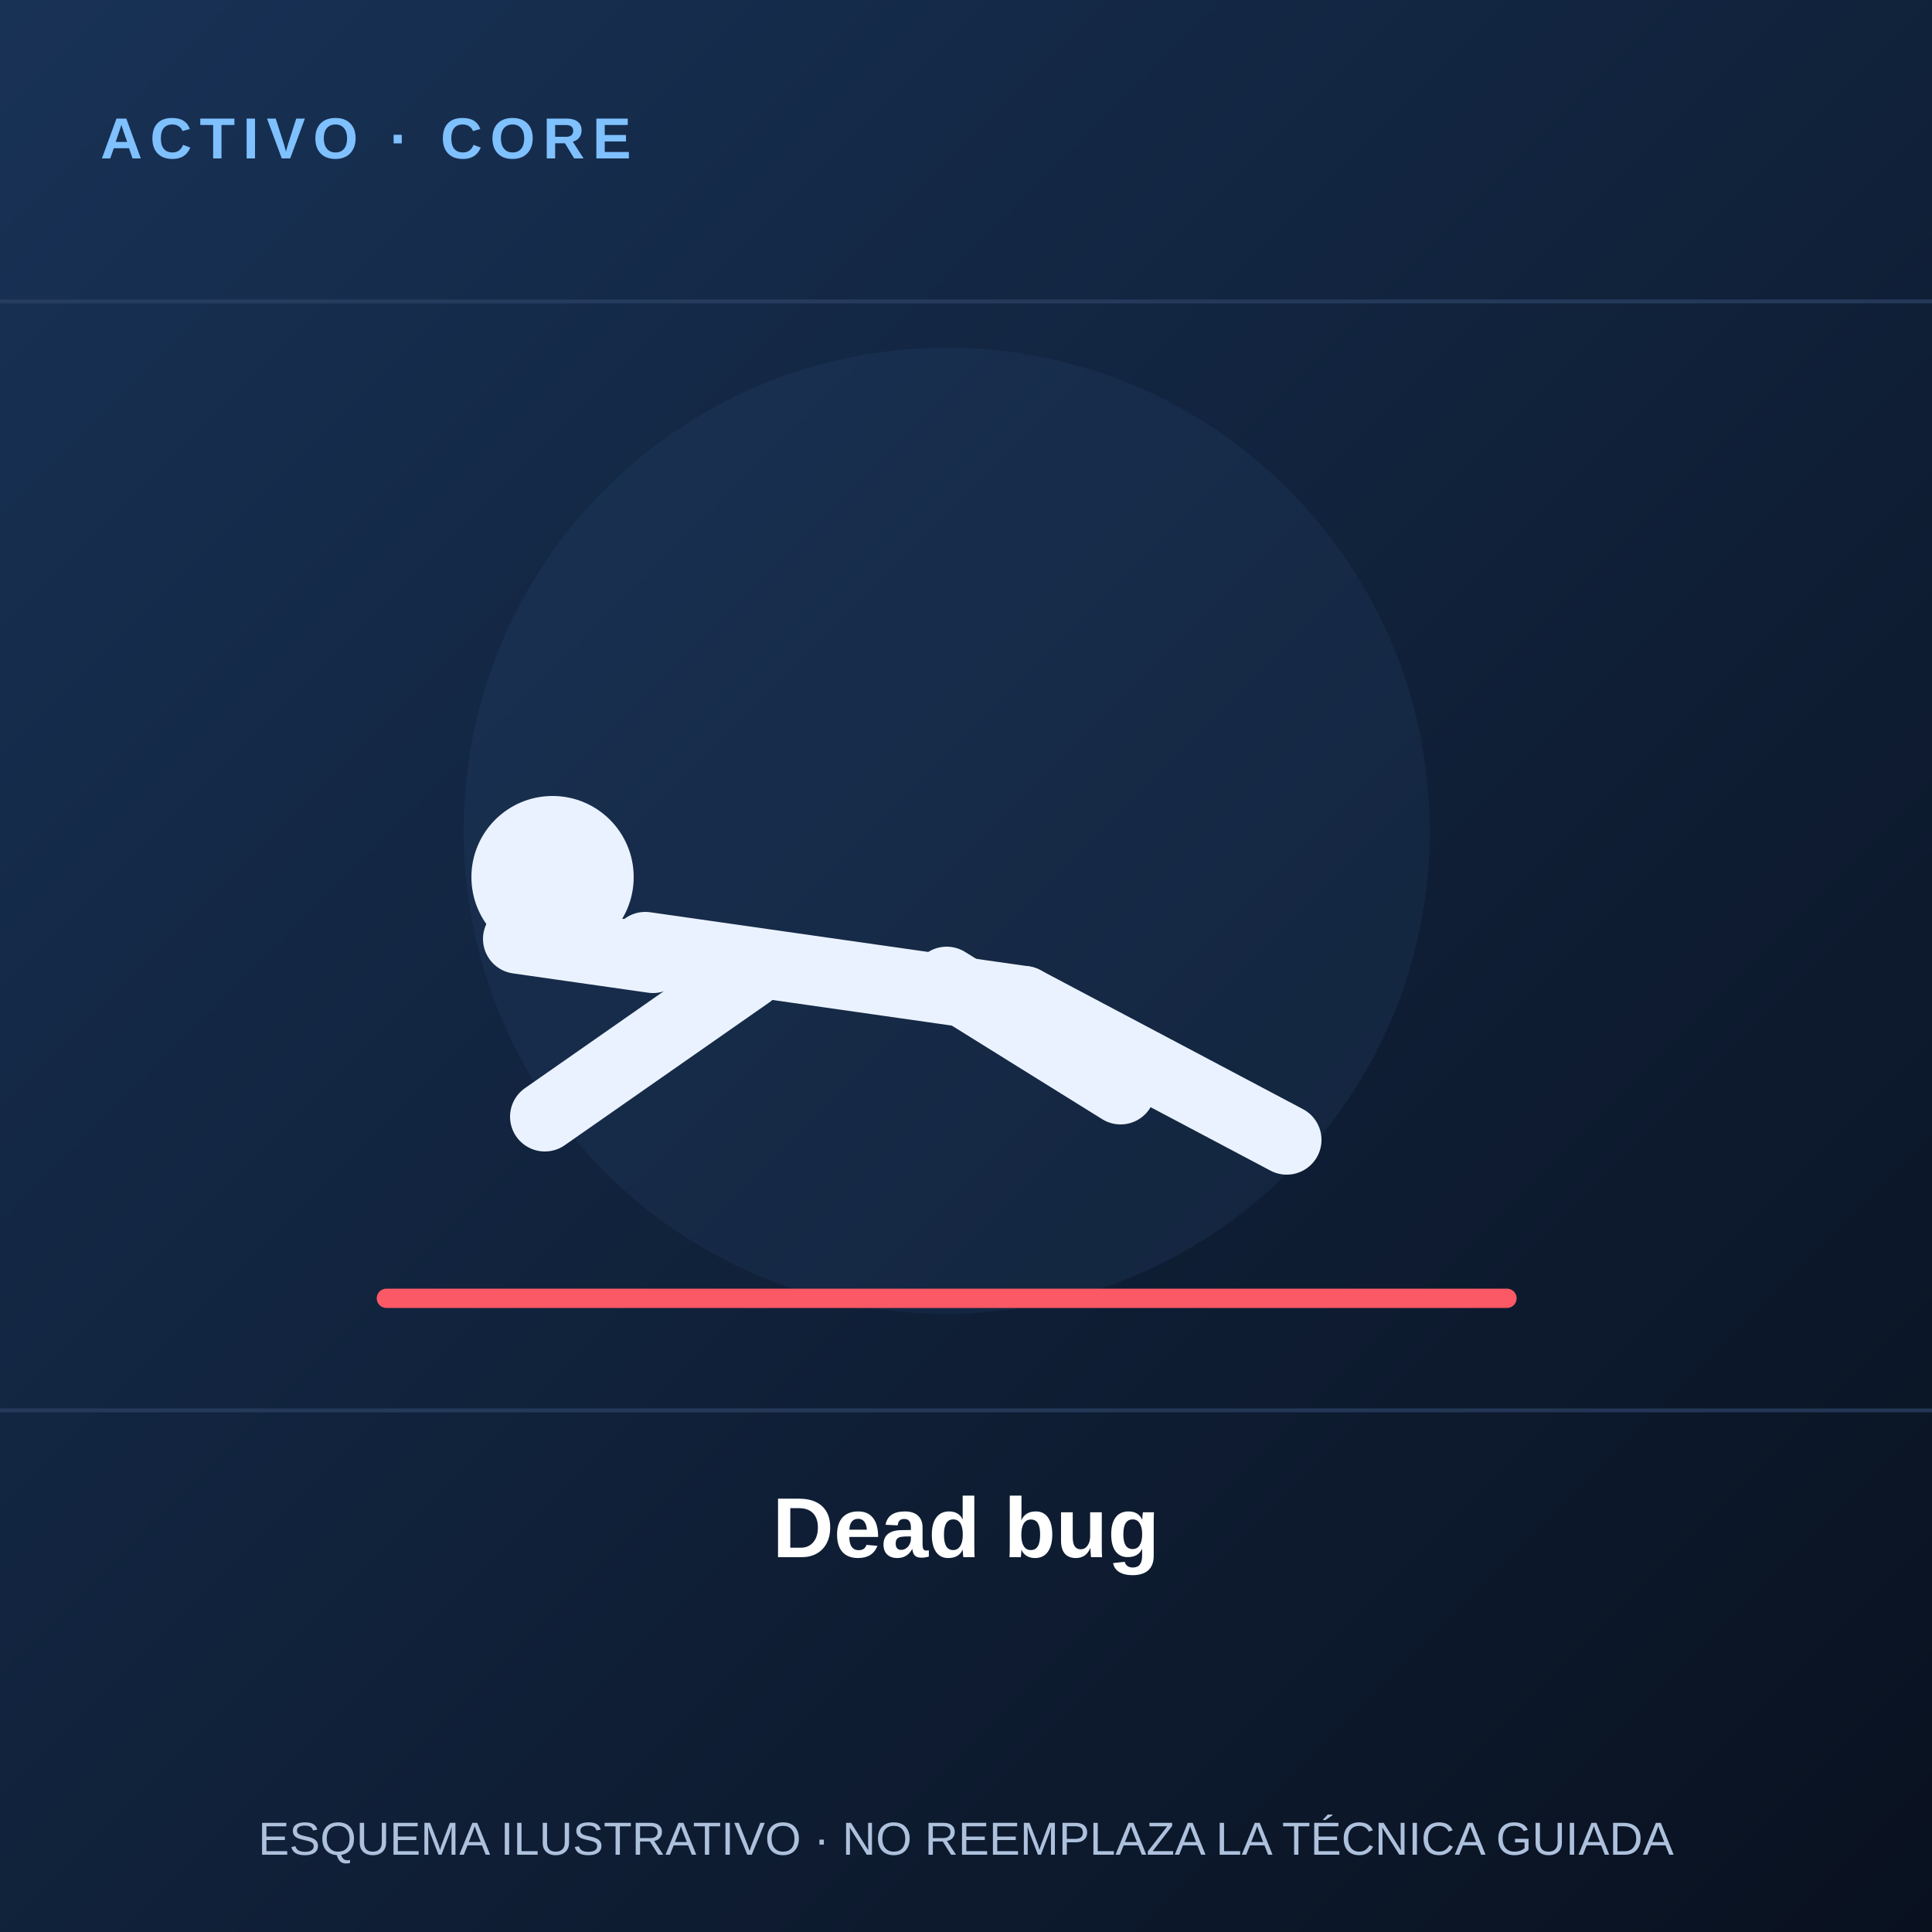
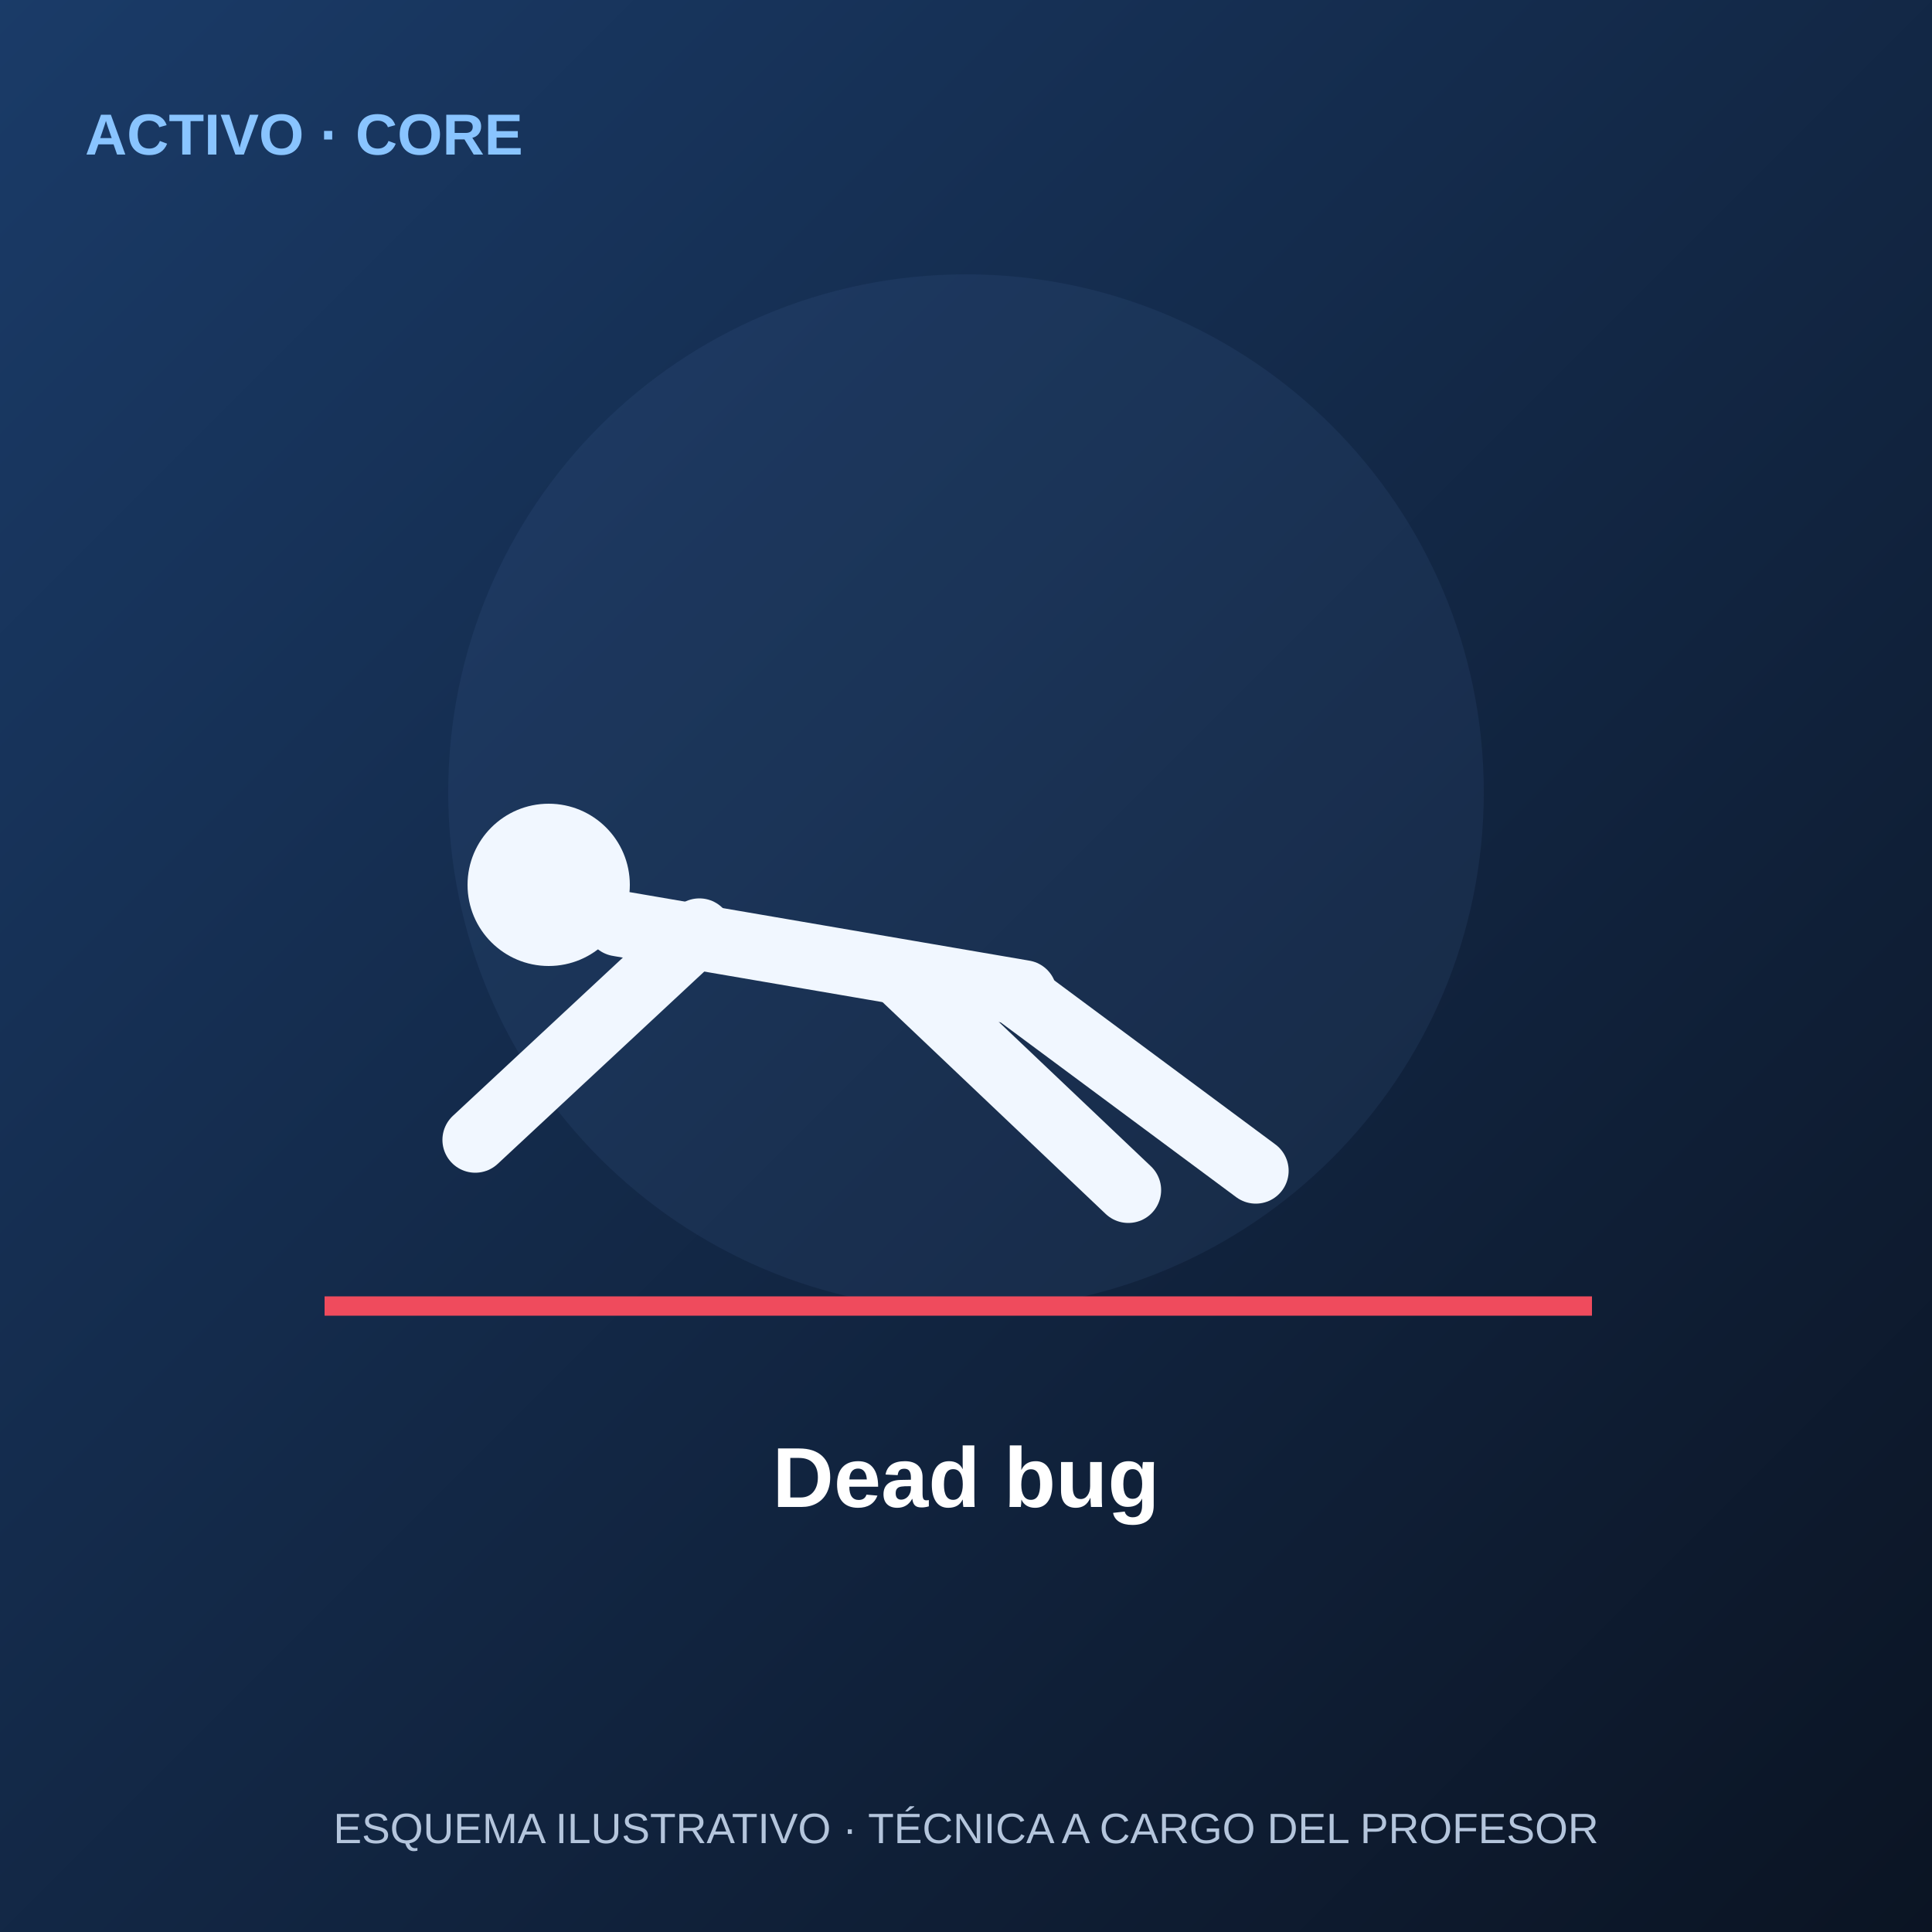
- <svg xmlns="http://www.w3.org/2000/svg" viewBox="0 0 500 500" width="500" height="500" role="img" aria-label="Ilustración esquemática: Dead bug">
+ <svg xmlns="http://www.w3.org/2000/svg" width="500" height="500" viewBox="0 0 500 500" role="img" aria-label="Esquema de Dead bug">
  <defs>
-     <linearGradient id="g" x1="0" y1="0" x2="1" y2="1">
-       <stop stop-color="#183256" />
-       <stop offset="1" stop-color="#09111f" />
+     <linearGradient id="a" x2="1" y2="1">
+       <stop stop-color="#1a3b68" />
+       <stop offset="1" stop-color="#0b1423" />
    </linearGradient>
  </defs>
-   <rect width="500" height="500" fill="url(#g)" />
-   <path d="M0 78H500 M0 365H500" stroke="#2d4367" opacity=".7" />
-   <circle cx="245" cy="215" r="125" fill="#2d4c7a" opacity=".18" />
-   <text x="26" y="41" fill="#7fc0ff" font-family="Arial,sans-serif" font-size="15" font-weight="700" letter-spacing="2">ACTIVO · CORE</text>
-   <path d="M100 336h290" stroke="#fa5965" stroke-width="5" stroke-linecap="round" />
-   <path d="M167 245 L265 259" fill="none" stroke="#eaf2ff" stroke-width="18" stroke-linecap="round" stroke-linejoin="round" />
-   <path d="M194 252 L141 289" fill="none" stroke="#eaf2ff" stroke-width="18" stroke-linecap="round" stroke-linejoin="round" />
-   <path d="M245 254 L290 282" fill="none" stroke="#eaf2ff" stroke-width="18" stroke-linecap="round" stroke-linejoin="round" />
-   <path d="M265 259 L333 295" fill="none" stroke="#eaf2ff" stroke-width="18" stroke-linecap="round" stroke-linejoin="round" />
-   <path d="M169 248 L134 243" fill="none" stroke="#eaf2ff" stroke-width="18" stroke-linecap="round" stroke-linejoin="round" />
-   <circle cx="143" cy="227" r="21" fill="#eaf2ff" />
-   <text x="250" y="403" font-family="Arial, sans-serif" font-size="22" font-weight="bold" text-anchor="middle" fill="white">Dead bug</text>
-   <text x="250" y="480" text-anchor="middle" font-family="Arial,sans-serif" font-size="12" fill="#adc1dd">ESQUEMA ILUSTRATIVO · NO REEMPLAZA LA TÉCNICA GUIADA</text>
+   <rect width="500" height="500" fill="url(#a)" />
+   <circle cx="250" cy="205" r="134" fill="#5c80c3" opacity=".1" />
+   <text x="22" y="40" font-size="15" font-family="Arial,sans-serif" fill="#89c4ff" font-weight="bold">ACTIVO · CORE</text>
+   <path d="M84 338h328" stroke="#ef4b5d" stroke-width="5" />
+   <path d="M160 239 L265 257" stroke="#f1f7ff" stroke-width="17" stroke-linejoin="round" stroke-linecap="round" fill="none" />
+   <path d="M181 241 L123 295" stroke="#f1f7ff" stroke-width="17" stroke-linejoin="round" stroke-linecap="round" fill="none" />
+   <path d="M263 257 L325 303" stroke="#f1f7ff" stroke-width="17" stroke-linejoin="round" stroke-linecap="round" fill="none" />
+   <path d="M233 252 L292 308" stroke="#f1f7ff" stroke-width="17" stroke-linejoin="round" stroke-linecap="round" fill="none" />
+   <circle cx="142" cy="229" r="21" fill="#f1f7ff" />
+   <text x="250" y="390" fill="white" font-family="Arial,sans-serif" font-size="22" font-weight="bold" text-anchor="middle">Dead bug</text>
+   <text x="250" y="477" text-anchor="middle" font-family="Arial,sans-serif" font-size="11" fill="#b4c5dc">ESQUEMA ILUSTRATIVO · TÉCNICA A CARGO DEL PROFESOR</text>
</svg>
